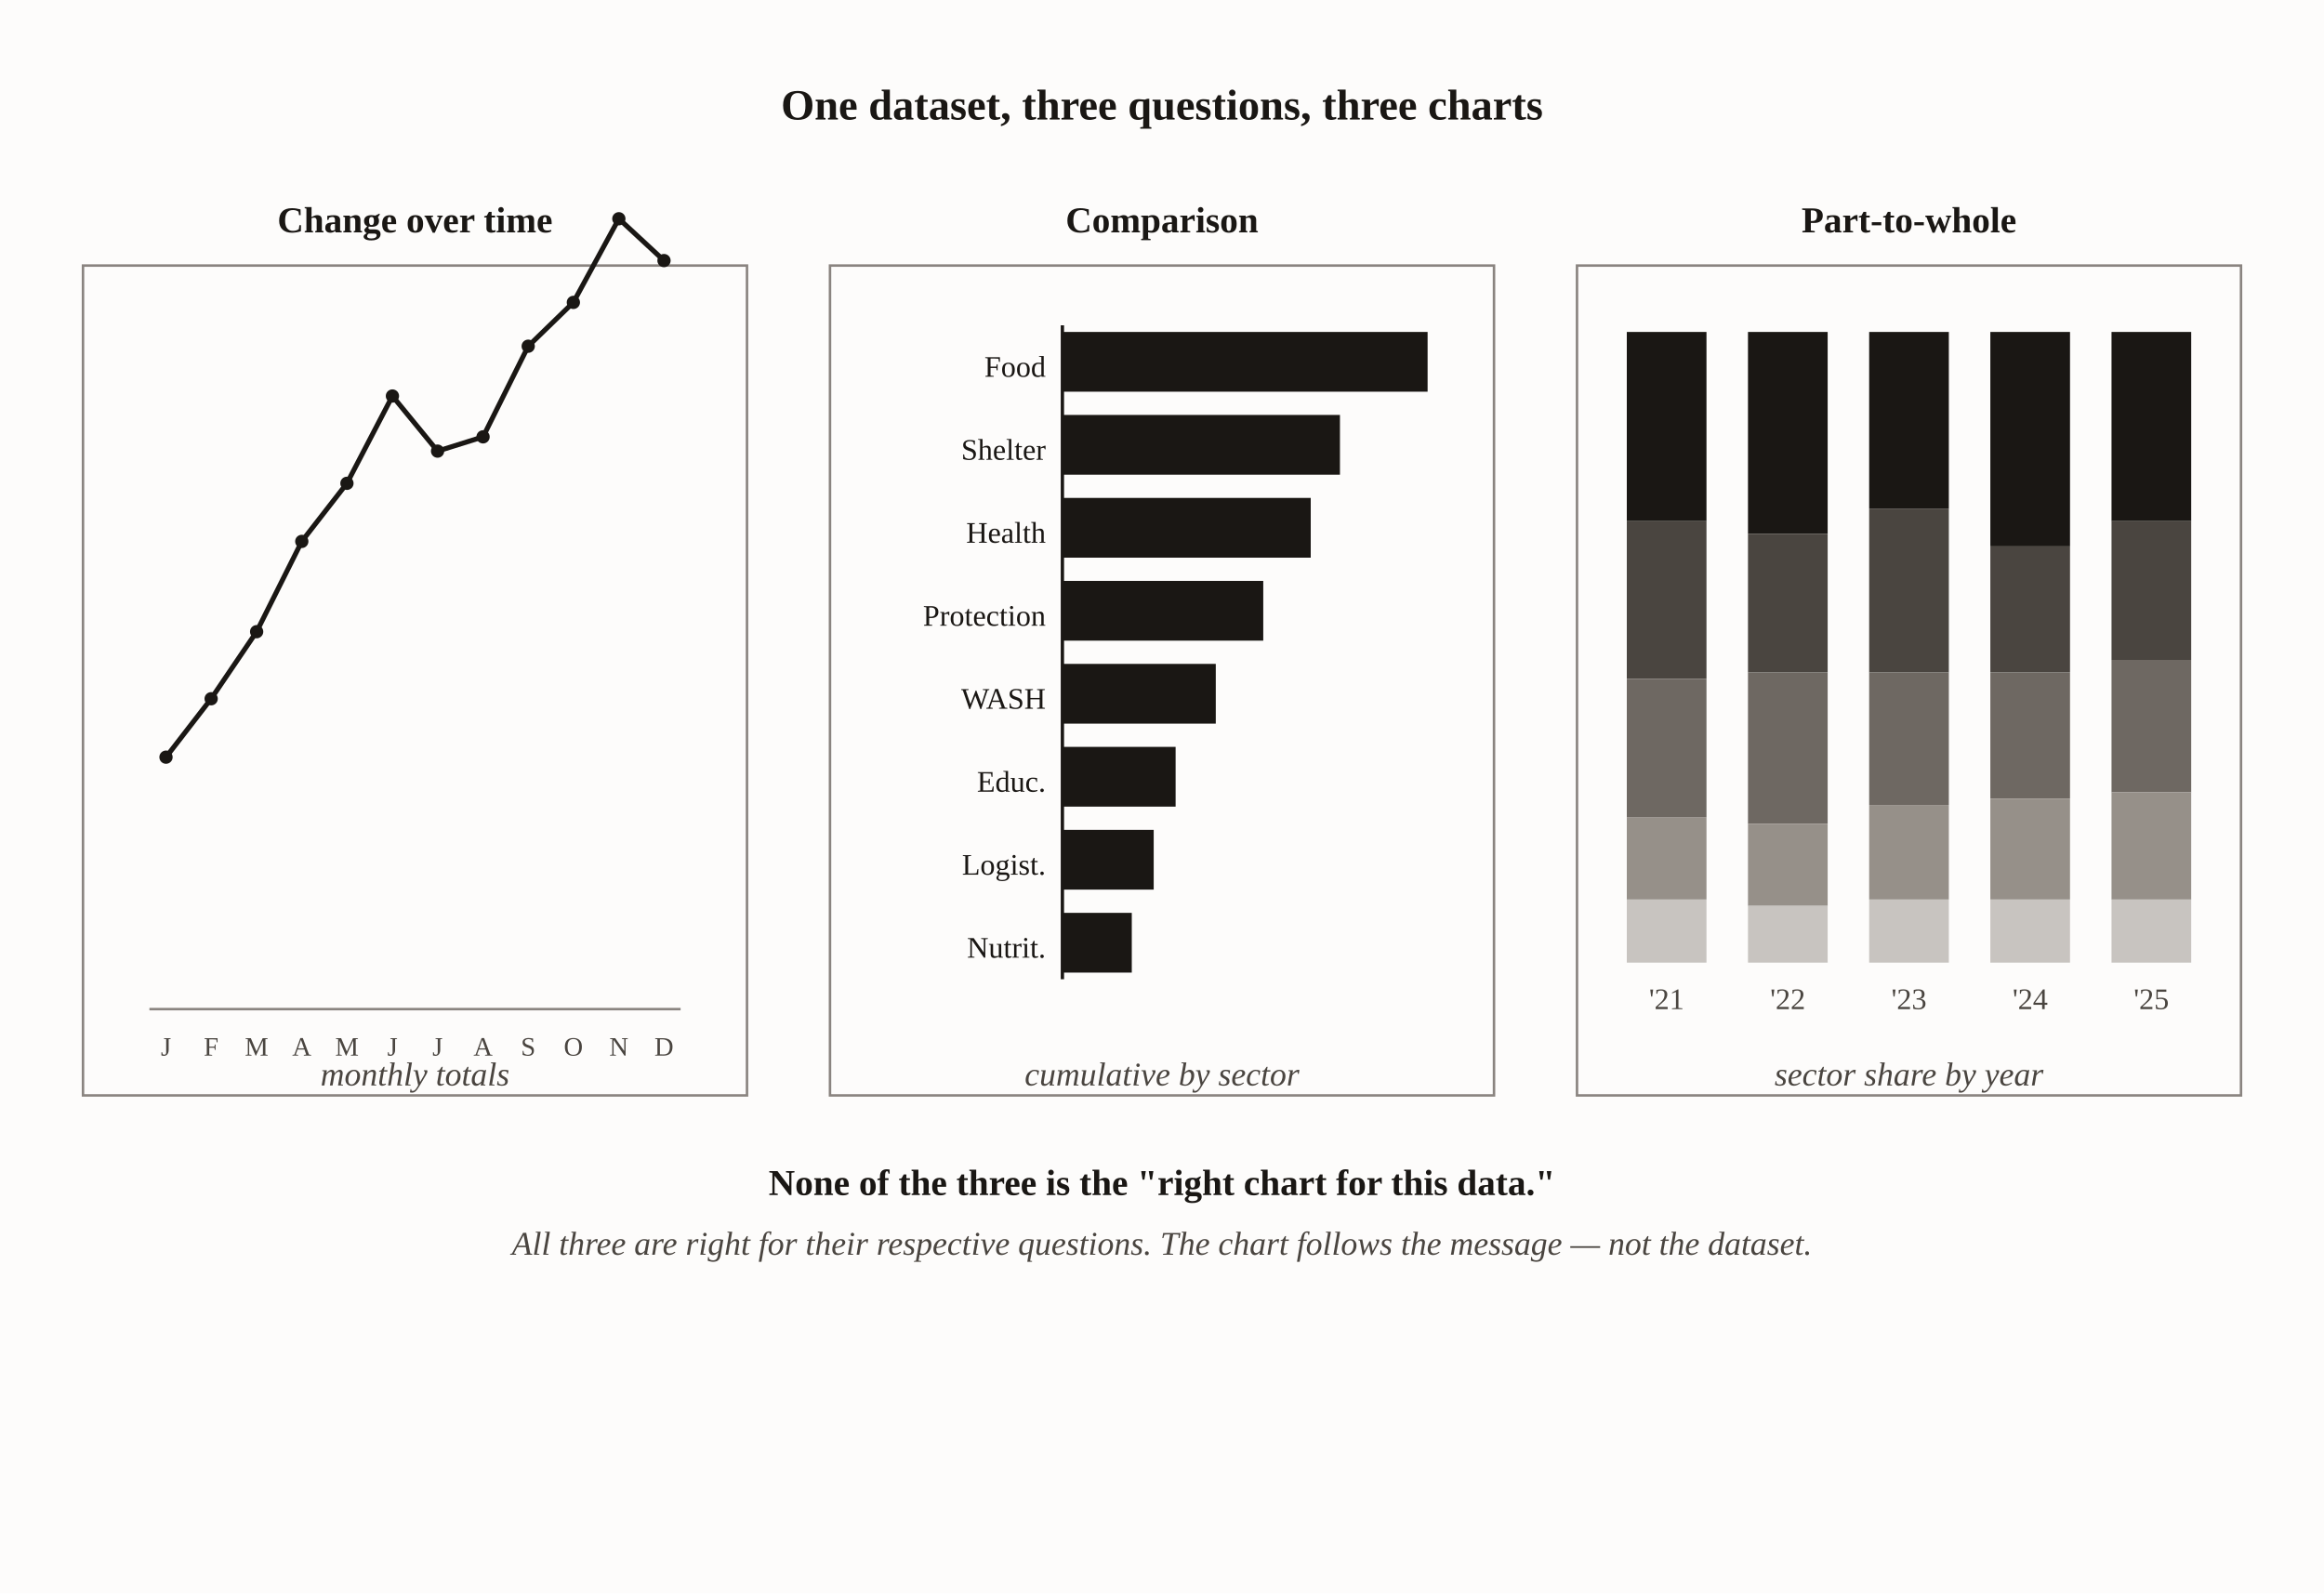
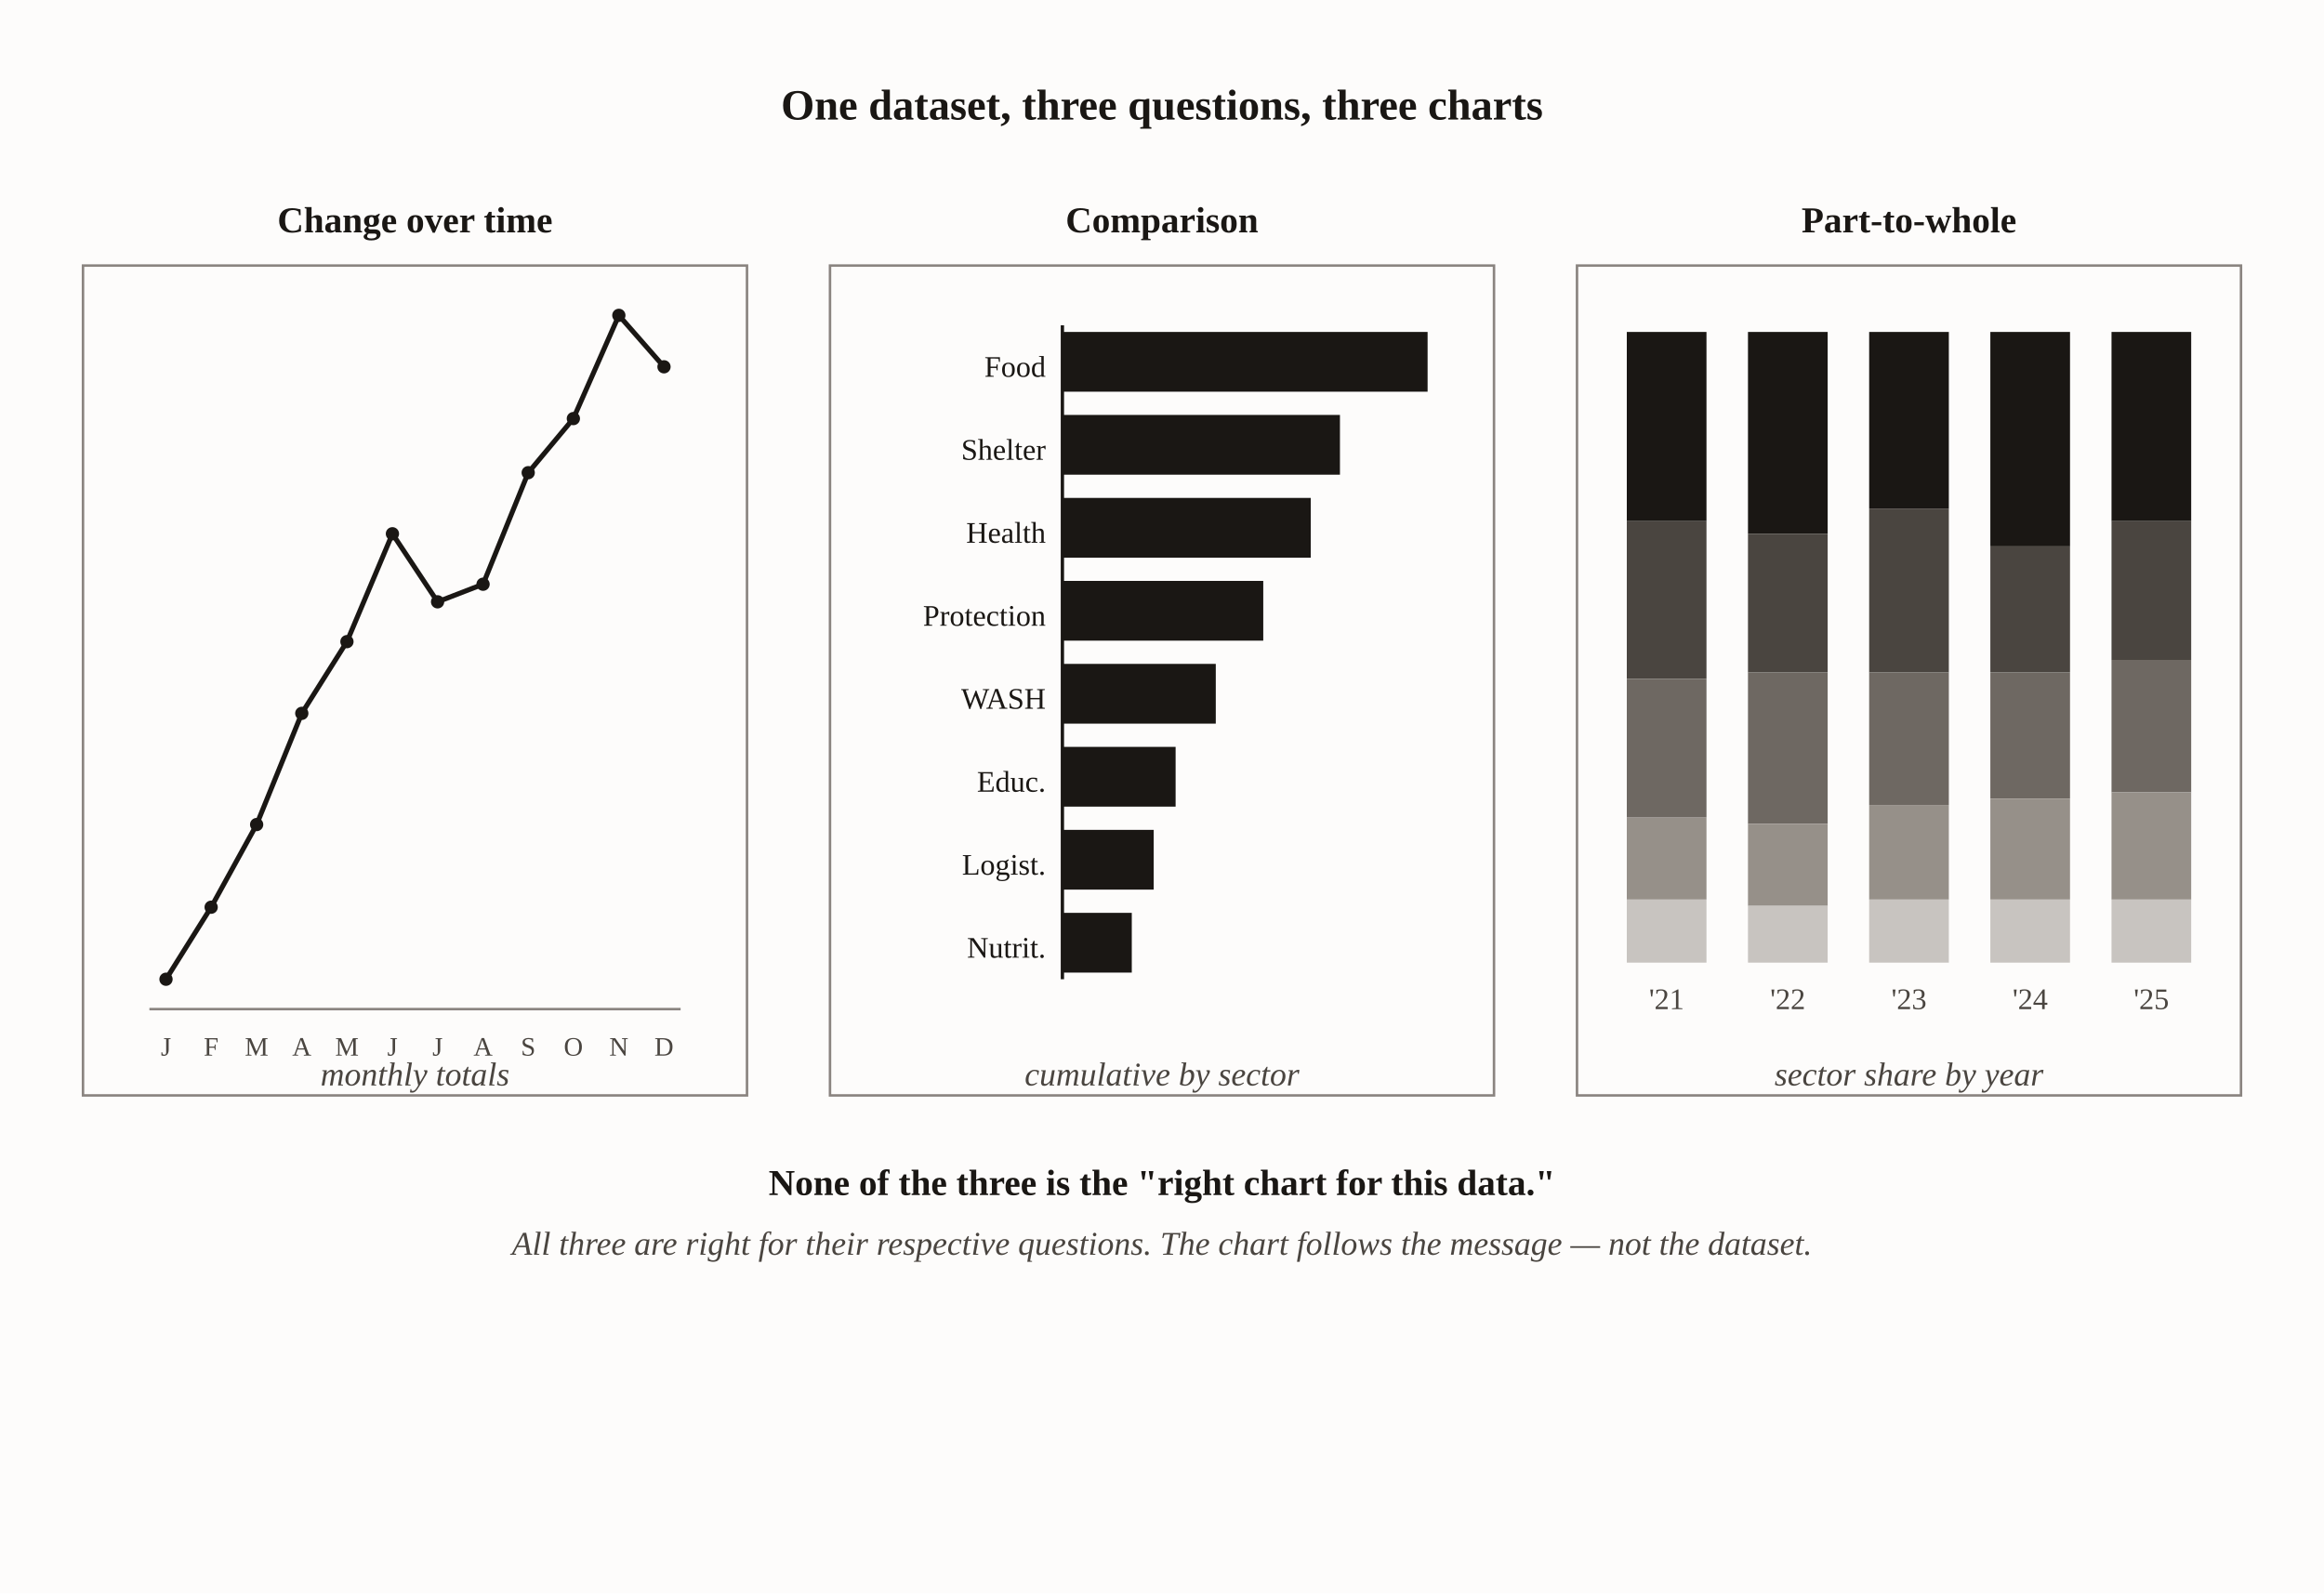
<svg xmlns="http://www.w3.org/2000/svg" viewBox="0 0 700 480" font-family="Georgia, 'Times New Roman', serif">
  <defs>
    <marker id="arrow" markerWidth="8" markerHeight="6" refX="7" refY="3" orient="auto">
      <polygon points="0 0, 8 3, 0 6" fill="#1a1714" />
    </marker>
    <marker id="arrowL" markerWidth="8" markerHeight="6" refX="1" refY="3" orient="auto">
      <polygon points="8 0, 0 3, 8 6" fill="#1a1714" />
    </marker>
  </defs>
  <rect x="0" y="0" width="700" height="480" fill="#fdfcfb" />
  <text x="350.0" y="36" font-size="13" font-weight="bold" fill="#1a1714" text-anchor="middle">One dataset, three questions, three charts</text>
  <rect x="25" y="80" width="200" height="250" fill="#fdfcfb" stroke="#8a8480" stroke-width="0.75" />
  <text x="125.0" y="70" font-size="11" font-weight="bold" fill="#1a1714" text-anchor="middle">Change over time</text>
-   <path d="M 50.0,228.1 L 63.6,210.5 L 77.3,190.3 L 90.9,163.1 L 104.5,145.6 L 118.2,119.3 L 131.8,135.9 L 145.5,131.6 L 159.1,104.3 L 172.7,91.1 L 186.4,65.9 L 200.0,78.5" stroke="#1a1714" stroke-width="1.5" fill="none" />
-   <circle cx="50.0" cy="228.1" r="2" fill="#1a1714" />
-   <circle cx="63.6" cy="210.5" r="2" fill="#1a1714" />
-   <circle cx="77.3" cy="190.3" r="2" fill="#1a1714" />
-   <circle cx="90.9" cy="163.1" r="2" fill="#1a1714" />
-   <circle cx="104.5" cy="145.6" r="2" fill="#1a1714" />
-   <circle cx="118.2" cy="119.3" r="2" fill="#1a1714" />
-   <circle cx="131.8" cy="135.9" r="2" fill="#1a1714" />
-   <circle cx="145.5" cy="131.6" r="2" fill="#1a1714" />
-   <circle cx="159.1" cy="104.3" r="2" fill="#1a1714" />
-   <circle cx="172.7" cy="91.1" r="2" fill="#1a1714" />
-   <circle cx="186.4" cy="65.9" r="2" fill="#1a1714" />
-   <circle cx="200.0" cy="78.5" r="2" fill="#1a1714" />
+   <path d="M 50.0,295.0 L 63.6,273.3 L 77.3,248.4 L 90.9,214.9 L 104.5,193.3 L 118.2,160.8 L 131.8,181.3 L 145.5,176.0 L 159.1,142.4 L 172.7,126.1 L 186.4,95.0 L 200.0,110.5" stroke="#1a1714" stroke-width="1.5" fill="none" />
+   <circle cx="50.0" cy="295.0" r="2" fill="#1a1714" />
+   <circle cx="63.6" cy="273.3" r="2" fill="#1a1714" />
+   <circle cx="77.3" cy="248.4" r="2" fill="#1a1714" />
+   <circle cx="90.9" cy="214.9" r="2" fill="#1a1714" />
+   <circle cx="104.5" cy="193.3" r="2" fill="#1a1714" />
+   <circle cx="118.2" cy="160.8" r="2" fill="#1a1714" />
+   <circle cx="131.8" cy="181.3" r="2" fill="#1a1714" />
+   <circle cx="145.5" cy="176.0" r="2" fill="#1a1714" />
+   <circle cx="159.1" cy="142.4" r="2" fill="#1a1714" />
+   <circle cx="172.7" cy="126.1" r="2" fill="#1a1714" />
+   <circle cx="186.4" cy="95.0" r="2" fill="#1a1714" />
+   <circle cx="200.0" cy="110.5" r="2" fill="#1a1714" />
  <line x1="45" y1="304" x2="205" y2="304" stroke="#8a8480" stroke-width="0.75" />
  <text x="50.0" y="318" font-size="8" fill="#4a4540" text-anchor="middle">J</text>
  <text x="63.6" y="318" font-size="8" fill="#4a4540" text-anchor="middle">F</text>
  <text x="77.3" y="318" font-size="8" fill="#4a4540" text-anchor="middle">M</text>
  <text x="90.9" y="318" font-size="8" fill="#4a4540" text-anchor="middle">A</text>
  <text x="104.5" y="318" font-size="8" fill="#4a4540" text-anchor="middle">M</text>
  <text x="118.2" y="318" font-size="8" fill="#4a4540" text-anchor="middle">J</text>
  <text x="131.8" y="318" font-size="8" fill="#4a4540" text-anchor="middle">J</text>
  <text x="145.5" y="318" font-size="8" fill="#4a4540" text-anchor="middle">A</text>
  <text x="159.1" y="318" font-size="8" fill="#4a4540" text-anchor="middle">S</text>
  <text x="172.7" y="318" font-size="8" fill="#4a4540" text-anchor="middle">O</text>
  <text x="186.4" y="318" font-size="8" fill="#4a4540" text-anchor="middle">N</text>
  <text x="200.0" y="318" font-size="8" fill="#4a4540" text-anchor="middle">D</text>
  <text x="125.0" y="327" font-size="10" fill="#4a4540" text-anchor="middle" font-style="italic">monthly totals</text>
  <rect x="250" y="80" width="200" height="250" fill="#fdfcfb" stroke="#8a8480" stroke-width="0.75" />
  <text x="350.0" y="70" font-size="11" font-weight="bold" fill="#1a1714" text-anchor="middle">Comparison</text>
  <text x="315" y="113.5" font-size="9" fill="#1a1714" text-anchor="end">Food</text>
  <rect x="320" y="100" width="110.0" height="18" fill="#1a1714" />
  <text x="315" y="138.5" font-size="9" fill="#1a1714" text-anchor="end">Shelter</text>
  <rect x="320" y="125" width="83.6" height="18" fill="#1a1714" />
  <text x="315" y="163.5" font-size="9" fill="#1a1714" text-anchor="end">Health</text>
  <rect x="320" y="150" width="74.8" height="18" fill="#1a1714" />
  <text x="315" y="188.5" font-size="9" fill="#1a1714" text-anchor="end">Protection</text>
  <rect x="320" y="175" width="60.5" height="18" fill="#1a1714" />
  <text x="315" y="213.5" font-size="9" fill="#1a1714" text-anchor="end">WASH</text>
  <rect x="320" y="200" width="46.2" height="18" fill="#1a1714" />
  <text x="315" y="238.5" font-size="9" fill="#1a1714" text-anchor="end">Educ.</text>
  <rect x="320" y="225" width="34.1" height="18" fill="#1a1714" />
  <text x="315" y="263.5" font-size="9" fill="#1a1714" text-anchor="end">Logist.</text>
  <rect x="320" y="250" width="27.5" height="18" fill="#1a1714" />
  <text x="315" y="288.5" font-size="9" fill="#1a1714" text-anchor="end">Nutrit.</text>
  <rect x="320" y="275" width="20.9" height="18" fill="#1a1714" />
  <line x1="320" y1="98" x2="320" y2="295" stroke="#1a1714" stroke-width="1" />
  <text x="350.0" y="327" font-size="10" fill="#4a4540" text-anchor="middle" font-style="italic">cumulative by sector</text>
  <rect x="475" y="80" width="200" height="250" fill="#fdfcfb" stroke="#8a8480" stroke-width="0.75" />
  <text x="575.0" y="70" font-size="11" font-weight="bold" fill="#1a1714" text-anchor="middle">Part-to-whole</text>
  <rect x="490.0" y="100.0" width="24" height="57.0" fill="#1a1714" />
  <rect x="490.0" y="157.0" width="24" height="47.5" fill="#4a4540" />
  <rect x="490.0" y="204.5" width="24" height="41.8" fill="#6e6862" />
  <rect x="490.0" y="246.3" width="24" height="24.7" fill="#969089" />
  <rect x="490.0" y="271.0" width="24" height="19.0" fill="#c8c4c0" />
  <text x="502.0" y="304" font-size="9" fill="#4a4540" text-anchor="middle">'21</text>
  <rect x="526.5" y="100.0" width="24" height="60.8" fill="#1a1714" />
  <rect x="526.5" y="160.8" width="24" height="41.8" fill="#4a4540" />
  <rect x="526.5" y="202.6" width="24" height="45.6" fill="#6e6862" />
  <rect x="526.5" y="248.2" width="24" height="24.7" fill="#969089" />
  <rect x="526.5" y="272.9" width="24" height="17.1" fill="#c8c4c0" />
  <text x="538.5" y="304" font-size="9" fill="#4a4540" text-anchor="middle">'22</text>
  <rect x="563.0" y="100.0" width="24" height="53.2" fill="#1a1714" />
  <rect x="563.0" y="153.2" width="24" height="49.4" fill="#4a4540" />
  <rect x="563.0" y="202.6" width="24" height="39.9" fill="#6e6862" />
  <rect x="563.0" y="242.5" width="24" height="28.5" fill="#969089" />
  <rect x="563.0" y="271.0" width="24" height="19.0" fill="#c8c4c0" />
  <text x="575.0" y="304" font-size="9" fill="#4a4540" text-anchor="middle">'23</text>
  <rect x="599.5" y="100.0" width="24" height="64.6" fill="#1a1714" />
  <rect x="599.5" y="164.6" width="24" height="38.0" fill="#4a4540" />
  <rect x="599.5" y="202.6" width="24" height="38.0" fill="#6e6862" />
  <rect x="599.5" y="240.6" width="24" height="30.4" fill="#969089" />
  <rect x="599.5" y="271.0" width="24" height="19.0" fill="#c8c4c0" />
  <text x="611.5" y="304" font-size="9" fill="#4a4540" text-anchor="middle">'24</text>
  <rect x="636.0" y="100.0" width="24" height="57.0" fill="#1a1714" />
  <rect x="636.0" y="157.0" width="24" height="41.8" fill="#4a4540" />
  <rect x="636.0" y="198.8" width="24" height="39.9" fill="#6e6862" />
  <rect x="636.0" y="238.7" width="24" height="32.3" fill="#969089" />
  <rect x="636.0" y="271.0" width="24" height="19.0" fill="#c8c4c0" />
  <text x="648.0" y="304" font-size="9" fill="#4a4540" text-anchor="middle">'25</text>
  <text x="575.0" y="327" font-size="10" fill="#4a4540" text-anchor="middle" font-style="italic">sector share by year</text>
  <text x="350.0" y="360" font-size="11" fill="#1a1714" text-anchor="middle">
    <tspan font-weight="bold">None of the three is the "right chart for this data."</tspan>
  </text>
  <text x="350.0" y="378" font-size="10" fill="#4a4540" text-anchor="middle" font-style="italic">All three are right for their respective questions. The chart follows the message — not the dataset.</text>
</svg>
